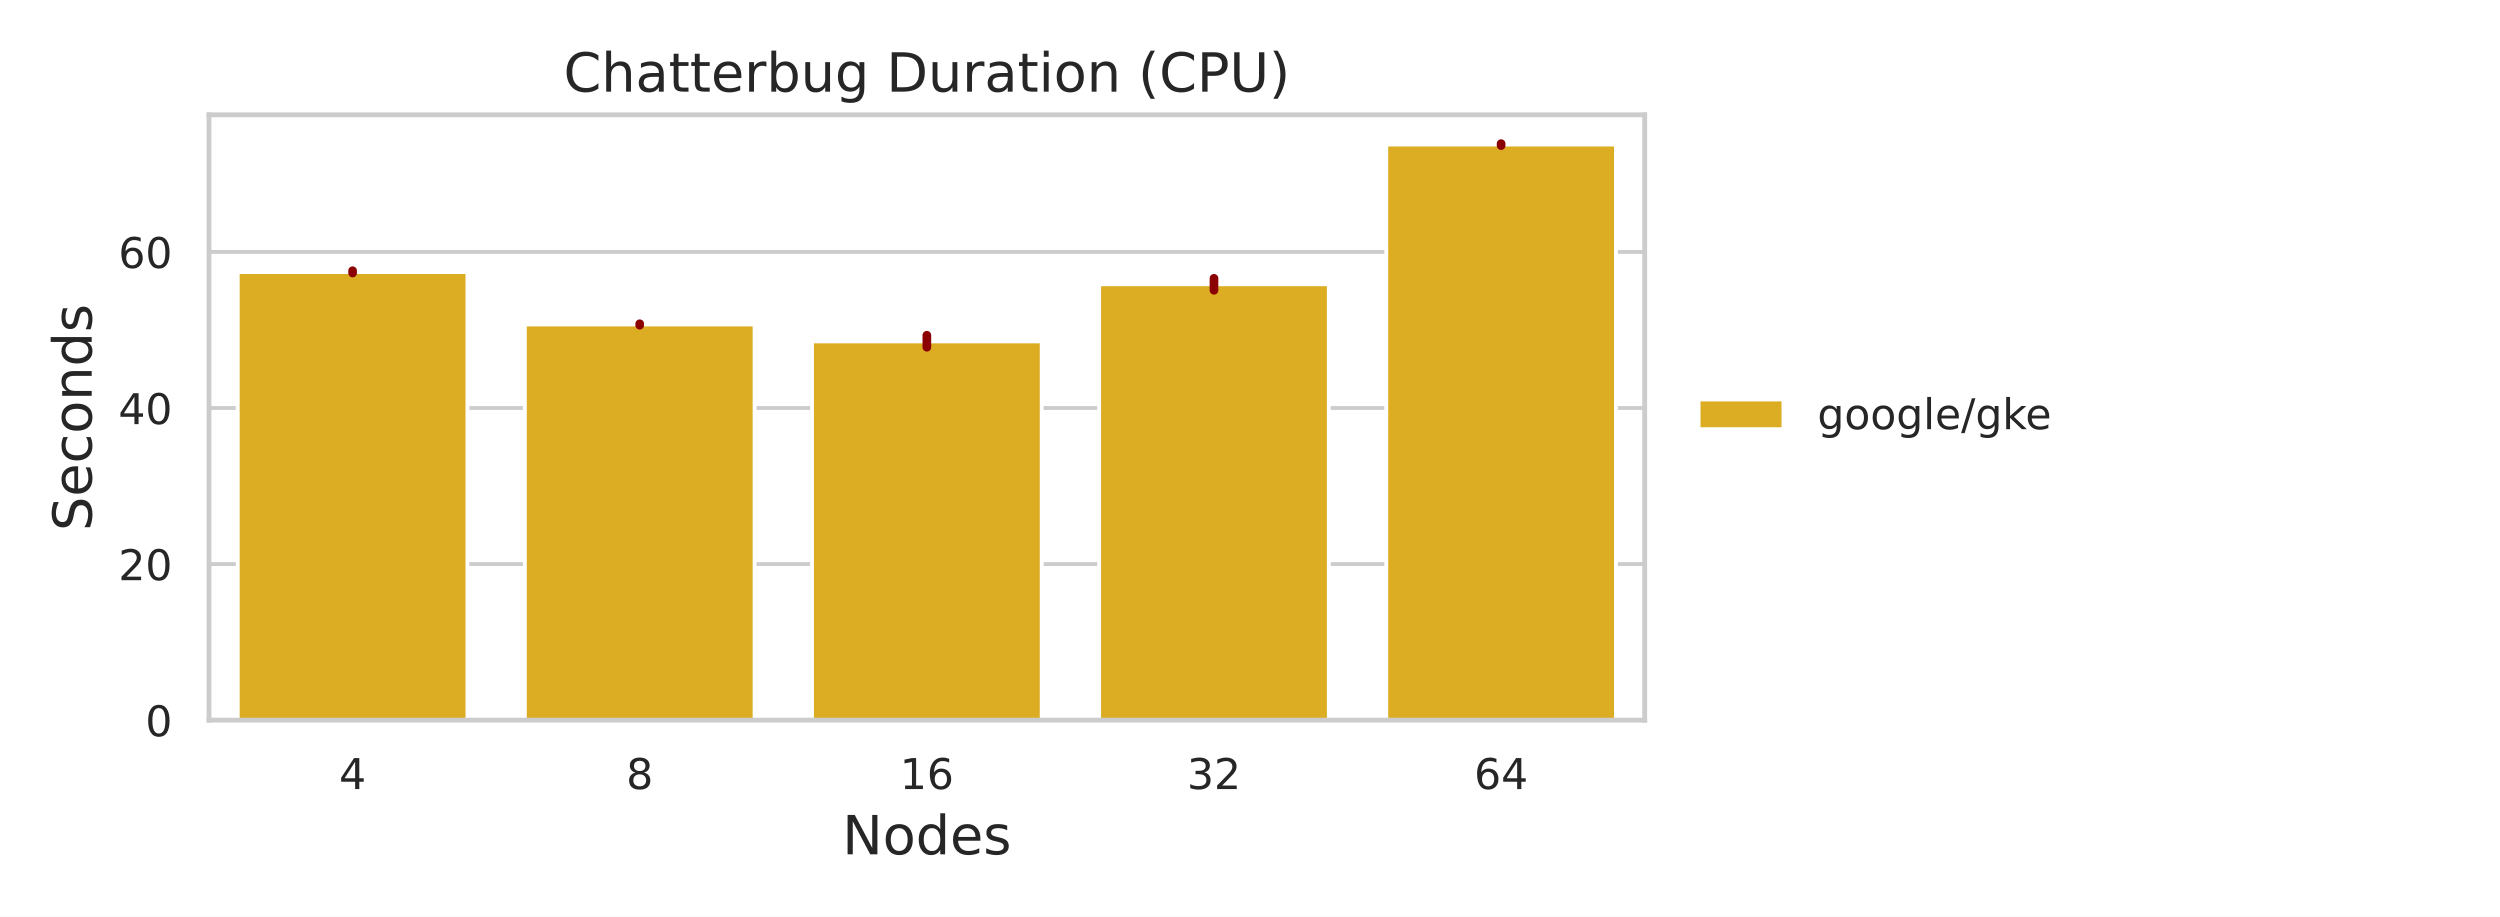
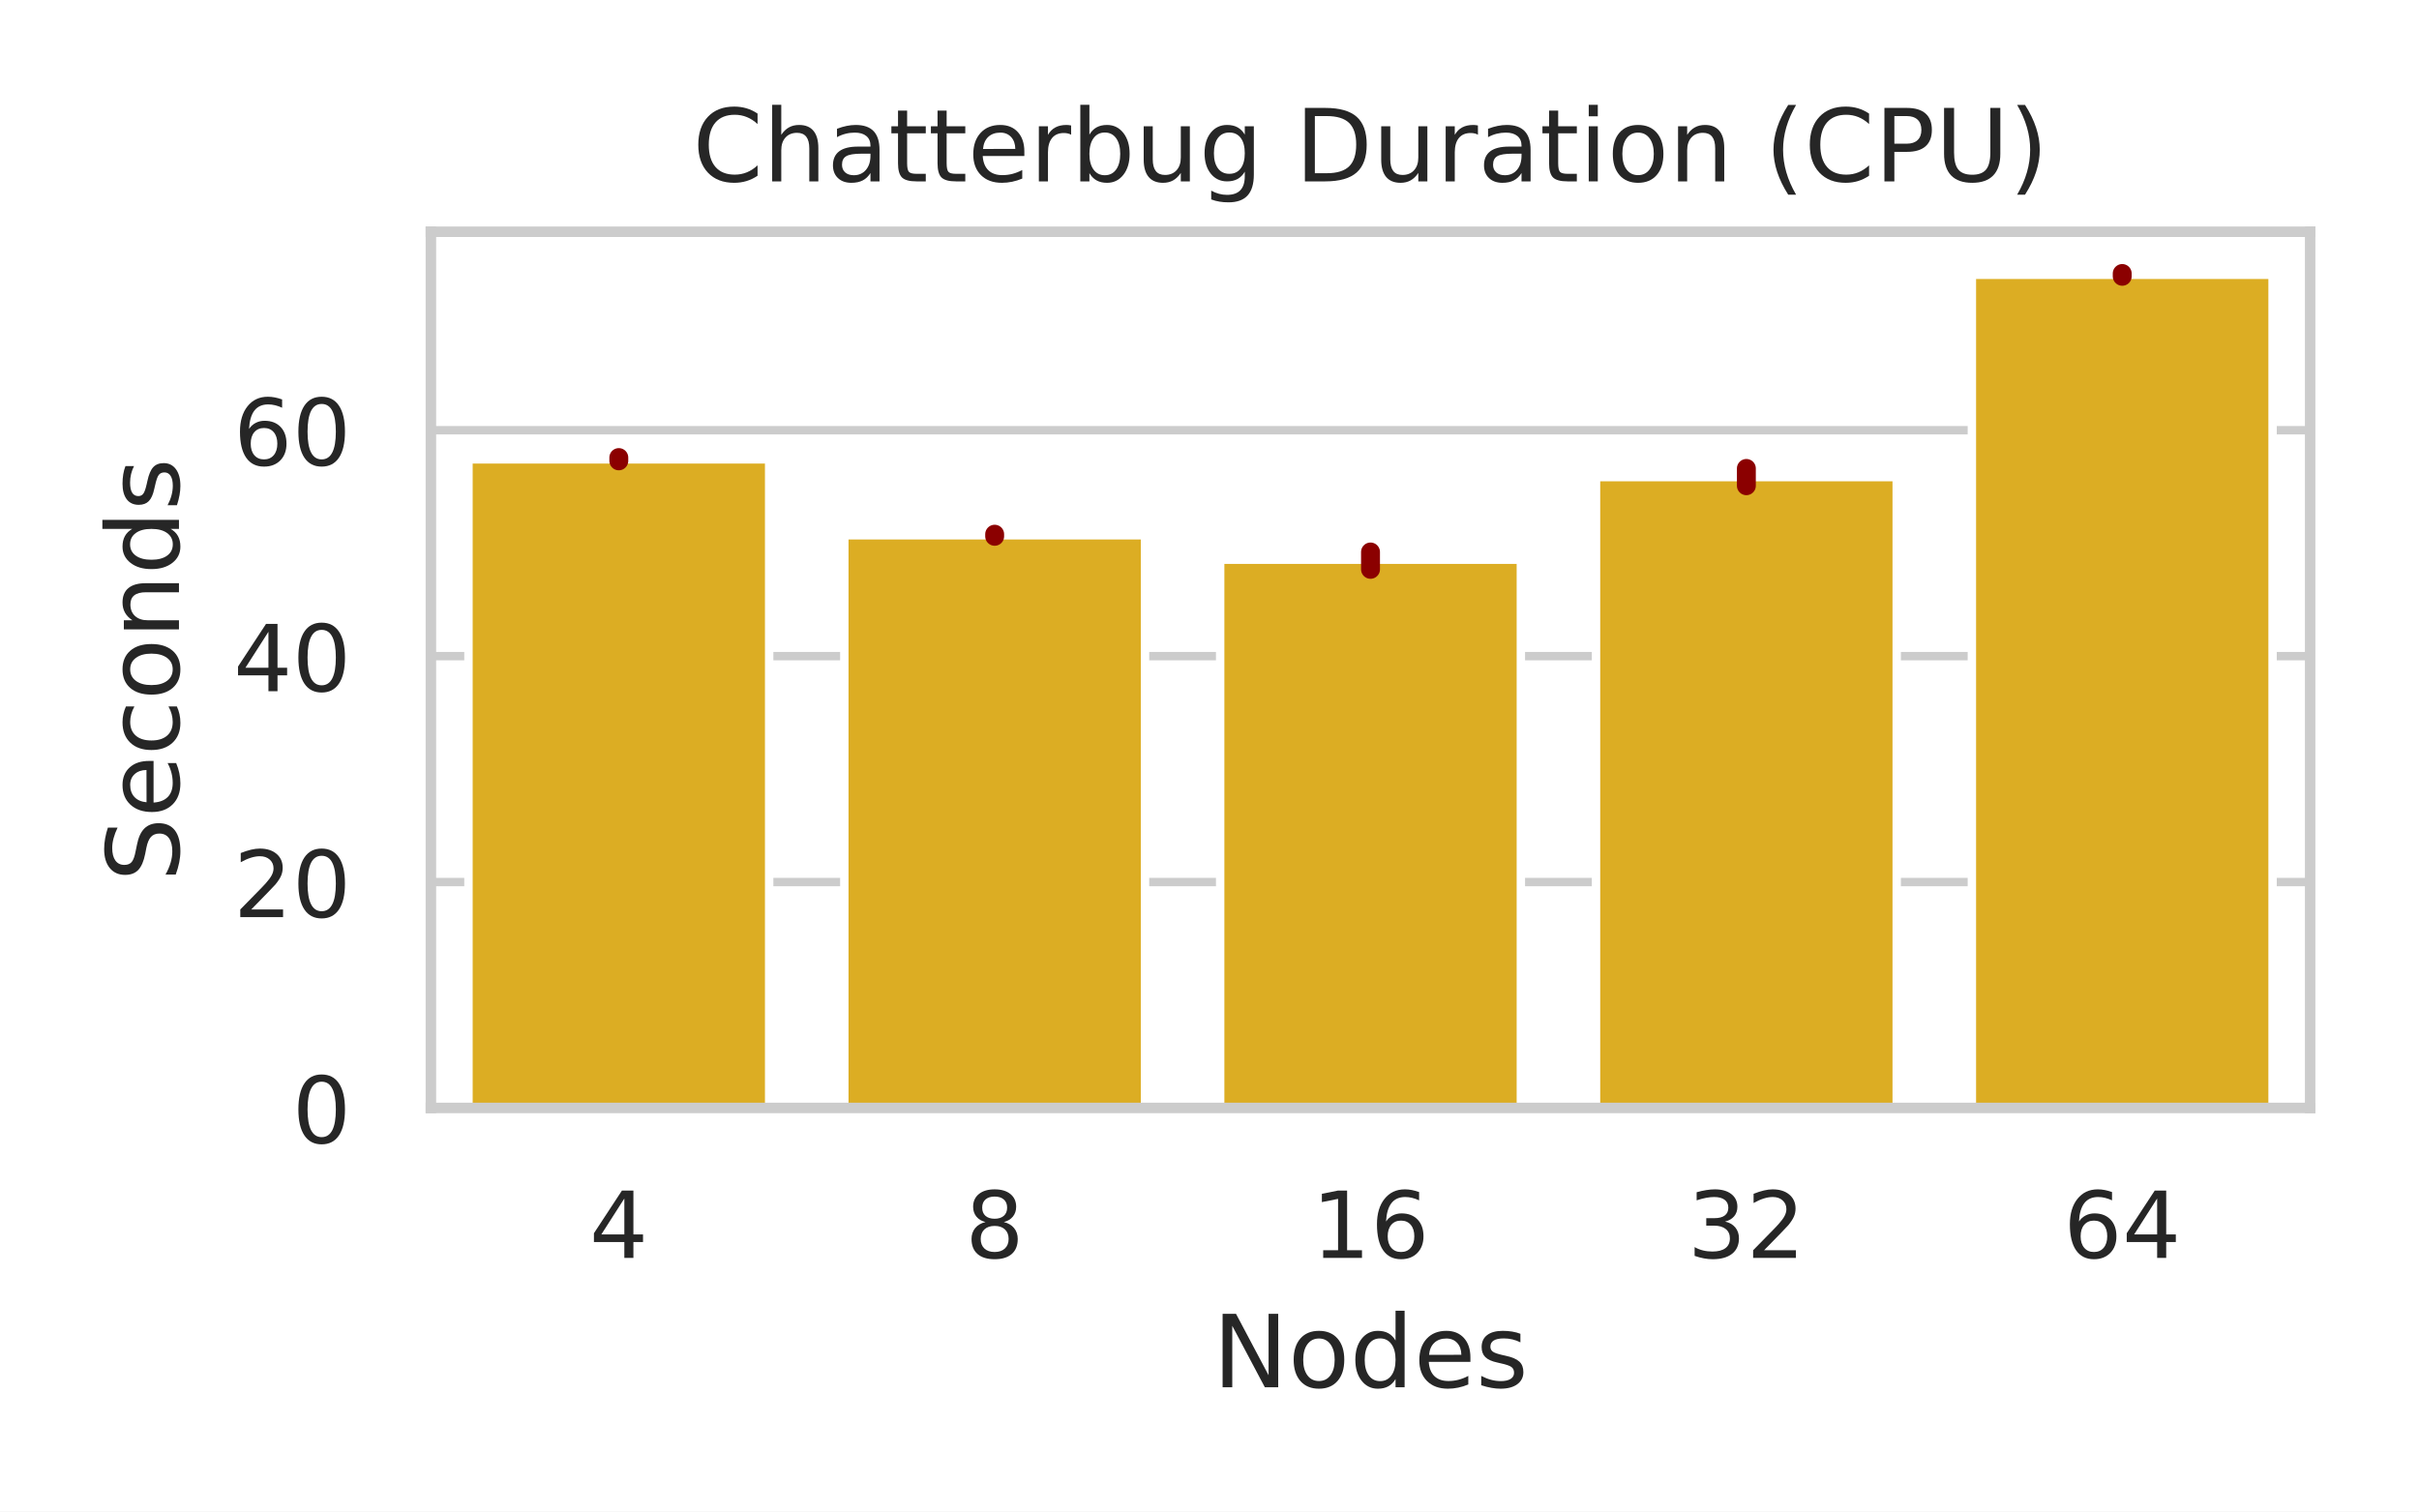
- <svg xmlns="http://www.w3.org/2000/svg" xmlns:xlink="http://www.w3.org/1999/xlink" width="648pt" height="237.6pt" viewBox="0 0 648 237.6" version="1.1">
+ <svg xmlns="http://www.w3.org/2000/svg" xmlns:xlink="http://www.w3.org/1999/xlink" width="288pt" height="180pt" viewBox="0 0 288 180" version="1.1">
  <defs>
    <style type="text/css">*{stroke-linejoin: round; stroke-linecap: butt}</style>
  </defs>
  <g id="figure_1">
    <g id="patch_1">
-       <path d="M 0 237.6  L 648 237.6  L 648 0  L 0 0  z " style="fill: #ffffff" />
+       <path d="M 0 180  L 288 180  L 288 0  L 0 0  z " style="fill: #ffffff" />
    </g>
    <g id="axes_1">
      <g id="patch_2">
-         <path d="M 54.18 186.66  L 426.301 186.66  L 426.301 29.76  L 54.18 29.76  z " style="fill: #ffffff" />
+         <path d="M 51.3 131.94  L 275.04 131.94  L 275.04 27.6  L 51.3 27.6  z " style="fill: #ffffff" />
      </g>
      <g id="matplotlib.axis_1">
        <g id="xtick_1">
          <g id="text_1">
-             <g style="fill: #262626" transform="translate(87.89275 204.5183) scale(0.11 -0.11)">
+             <g style="fill: #262626" transform="translate(70.17463 149.7983) scale(0.11 -0.11)">
              <defs>
                <path id="DejaVuSans-34" d="M 2419 4116  L 825 1625  L 2419 1625  L 2419 4116  z M 2253 4666  L 3047 4666  L 3047 1625  L 3713 1625  L 3713 1100  L 3047 1100  L 3047 0  L 2419 0  L 2419 1100  L 313 1100  L 313 1709  L 2253 4666  z " transform="scale(0.015625)" />
              </defs>
              <use xlink:href="#DejaVuSans-34" />
            </g>
          </g>
        </g>
        <g id="xtick_2">
          <g id="text_2">
-             <g style="fill: #262626" transform="translate(162.317 204.5183) scale(0.11 -0.11)">
+             <g style="fill: #262626" transform="translate(114.9226 149.7983) scale(0.11 -0.11)">
              <defs>
                <path id="DejaVuSans-38" d="M 2034 2216  Q 1584 2216 1326 1975  Q 1069 1734 1069 1313  Q 1069 891 1326 650  Q 1584 409 2034 409  Q 2484 409 2743 651  Q 3003 894 3003 1313  Q 3003 1734 2745 1975  Q 2488 2216 2034 2216  z M 1403 2484  Q 997 2584 770 2862  Q 544 3141 544 3541  Q 544 4100 942 4425  Q 1341 4750 2034 4750  Q 2731 4750 3128 4425  Q 3525 4100 3525 3541  Q 3525 3141 3298 2862  Q 3072 2584 2669 2484  Q 3125 2378 3379 2068  Q 3634 1759 3634 1313  Q 3634 634 3220 271  Q 2806 -91 2034 -91  Q 1263 -91 848 271  Q 434 634 434 1313  Q 434 1759 690 2068  Q 947 2378 1403 2484  z M 1172 3481  Q 1172 3119 1398 2916  Q 1625 2713 2034 2713  Q 2441 2713 2670 2916  Q 2900 3119 2900 3481  Q 2900 3844 2670 4047  Q 2441 4250 2034 4250  Q 1625 4250 1398 4047  Q 1172 3844 1172 3481  z " transform="scale(0.015625)" />
              </defs>
              <use xlink:href="#DejaVuSans-38" />
            </g>
          </g>
        </g>
        <g id="xtick_3">
          <g id="text_3">
-             <g style="fill: #262626" transform="translate(233.2419 204.5183) scale(0.11 -0.11)">
+             <g style="fill: #262626" transform="translate(156.1712 149.7983) scale(0.11 -0.11)">
              <defs>
                <path id="DejaVuSans-31" d="M 794 531  L 1825 531  L 1825 4091  L 703 3866  L 703 4441  L 1819 4666  L 2450 4666  L 2450 531  L 3481 531  L 3481 0  L 794 0  L 794 531  z " transform="scale(0.015625)" />
                <path id="DejaVuSans-36" d="M 2113 2584  Q 1688 2584 1439 2293  Q 1191 2003 1191 1497  Q 1191 994 1439 701  Q 1688 409 2113 409  Q 2538 409 2786 701  Q 3034 994 3034 1497  Q 3034 2003 2786 2293  Q 2538 2584 2113 2584  z M 3366 4563  L 3366 3988  Q 3128 4100 2886 4159  Q 2644 4219 2406 4219  Q 1781 4219 1451 3797  Q 1122 3375 1075 2522  Q 1259 2794 1537 2939  Q 1816 3084 2150 3084  Q 2853 3084 3261 2657  Q 3669 2231 3669 1497  Q 3669 778 3244 343  Q 2819 -91 2113 -91  Q 1303 -91 875 529  Q 447 1150 447 2328  Q 447 3434 972 4092  Q 1497 4750 2381 4750  Q 2619 4750 2861 4703  Q 3103 4656 3366 4563  z " transform="scale(0.015625)" />
              </defs>
              <use xlink:href="#DejaVuSans-31" />
              <use xlink:href="#DejaVuSans-36" x="63.623" />
            </g>
          </g>
        </g>
        <g id="xtick_4">
          <g id="text_4">
-             <g style="fill: #262626" transform="translate(307.6661 204.5183) scale(0.11 -0.11)">
+             <g style="fill: #262626" transform="translate(200.9193 149.7983) scale(0.11 -0.11)">
              <defs>
                <path id="DejaVuSans-33" d="M 2597 2516  Q 3050 2419 3304 2112  Q 3559 1806 3559 1356  Q 3559 666 3084 287  Q 2609 -91 1734 -91  Q 1441 -91 1130 -33  Q 819 25 488 141  L 488 750  Q 750 597 1062 519  Q 1375 441 1716 441  Q 2309 441 2620 675  Q 2931 909 2931 1356  Q 2931 1769 2642 2001  Q 2353 2234 1838 2234  L 1294 2234  L 1294 2753  L 1863 2753  Q 2328 2753 2575 2939  Q 2822 3125 2822 3475  Q 2822 3834 2567 4026  Q 2313 4219 1838 4219  Q 1578 4219 1281 4162  Q 984 4106 628 3988  L 628 4550  Q 988 4650 1302 4700  Q 1616 4750 1894 4750  Q 2613 4750 3031 4423  Q 3450 4097 3450 3541  Q 3450 3153 3228 2886  Q 3006 2619 2597 2516  z " transform="scale(0.015625)" />
                <path id="DejaVuSans-32" d="M 1228 531  L 3431 531  L 3431 0  L 469 0  L 469 531  Q 828 903 1448 1529  Q 2069 2156 2228 2338  Q 2531 2678 2651 2914  Q 2772 3150 2772 3378  Q 2772 3750 2511 3984  Q 2250 4219 1831 4219  Q 1534 4219 1204 4116  Q 875 4013 500 3803  L 500 4441  Q 881 4594 1212 4672  Q 1544 4750 1819 4750  Q 2544 4750 2975 4387  Q 3406 4025 3406 3419  Q 3406 3131 3298 2873  Q 3191 2616 2906 2266  Q 2828 2175 2409 1742  Q 1991 1309 1228 531  z " transform="scale(0.015625)" />
              </defs>
              <use xlink:href="#DejaVuSans-33" />
              <use xlink:href="#DejaVuSans-32" x="63.623" />
            </g>
          </g>
        </g>
        <g id="xtick_5">
          <g id="text_5">
-             <g style="fill: #262626" transform="translate(382.0903 204.5183) scale(0.11 -0.11)">
+             <g style="fill: #262626" transform="translate(245.6672 149.7983) scale(0.11 -0.11)">
              <use xlink:href="#DejaVuSans-36" />
              <use xlink:href="#DejaVuSans-34" x="63.623" />
            </g>
          </g>
        </g>
        <g id="text_6">
-           <g style="fill: #262626" transform="translate(218.3229 221.4437) scale(0.14 -0.14)">
+           <g style="fill: #262626" transform="translate(144.3834 165.2041) scale(0.12 -0.12)">
            <defs>
              <path id="DejaVuSans-4e" d="M 628 4666  L 1478 4666  L 3547 763  L 3547 4666  L 4159 4666  L 4159 0  L 3309 0  L 1241 3903  L 1241 0  L 628 0  L 628 4666  z " transform="scale(0.015625)" />
              <path id="DejaVuSans-6f" d="M 1959 3097  Q 1497 3097 1228 2736  Q 959 2375 959 1747  Q 959 1119 1226 758  Q 1494 397 1959 397  Q 2419 397 2687 759  Q 2956 1122 2956 1747  Q 2956 2369 2687 2733  Q 2419 3097 1959 3097  z M 1959 3584  Q 2709 3584 3137 3096  Q 3566 2609 3566 1747  Q 3566 888 3137 398  Q 2709 -91 1959 -91  Q 1206 -91 779 398  Q 353 888 353 1747  Q 353 2609 779 3096  Q 1206 3584 1959 3584  z " transform="scale(0.015625)" />
              <path id="DejaVuSans-64" d="M 2906 2969  L 2906 4863  L 3481 4863  L 3481 0  L 2906 0  L 2906 525  Q 2725 213 2448 61  Q 2172 -91 1784 -91  Q 1150 -91 751 415  Q 353 922 353 1747  Q 353 2572 751 3078  Q 1150 3584 1784 3584  Q 2172 3584 2448 3432  Q 2725 3281 2906 2969  z M 947 1747  Q 947 1113 1208 752  Q 1469 391 1925 391  Q 2381 391 2643 752  Q 2906 1113 2906 1747  Q 2906 2381 2643 2742  Q 2381 3103 1925 3103  Q 1469 3103 1208 2742  Q 947 2381 947 1747  z " transform="scale(0.015625)" />
              <path id="DejaVuSans-65" d="M 3597 1894  L 3597 1613  L 953 1613  Q 991 1019 1311 708  Q 1631 397 2203 397  Q 2534 397 2845 478  Q 3156 559 3463 722  L 3463 178  Q 3153 47 2828 -22  Q 2503 -91 2169 -91  Q 1331 -91 842 396  Q 353 884 353 1716  Q 353 2575 817 3079  Q 1281 3584 2069 3584  Q 2775 3584 3186 3129  Q 3597 2675 3597 1894  z M 3022 2063  Q 3016 2534 2758 2815  Q 2500 3097 2075 3097  Q 1594 3097 1305 2825  Q 1016 2553 972 2059  L 3022 2063  z " transform="scale(0.015625)" />
              <path id="DejaVuSans-73" d="M 2834 3397  L 2834 2853  Q 2591 2978 2328 3040  Q 2066 3103 1784 3103  Q 1356 3103 1142 2972  Q 928 2841 928 2578  Q 928 2378 1081 2264  Q 1234 2150 1697 2047  L 1894 2003  Q 2506 1872 2764 1633  Q 3022 1394 3022 966  Q 3022 478 2636 193  Q 2250 -91 1575 -91  Q 1294 -91 989 -36  Q 684 19 347 128  L 347 722  Q 666 556 975 473  Q 1284 391 1588 391  Q 1994 391 2212 530  Q 2431 669 2431 922  Q 2431 1156 2273 1281  Q 2116 1406 1581 1522  L 1381 1569  Q 847 1681 609 1914  Q 372 2147 372 2553  Q 372 3047 722 3315  Q 1072 3584 1716 3584  Q 2034 3584 2315 3537  Q 2597 3491 2834 3397  z " transform="scale(0.015625)" />
            </defs>
            <use xlink:href="#DejaVuSans-4e" />
            <use xlink:href="#DejaVuSans-6f" x="74.805" />
            <use xlink:href="#DejaVuSans-64" x="135.986" />
            <use xlink:href="#DejaVuSans-65" x="199.463" />
            <use xlink:href="#DejaVuSans-73" x="260.986" />
          </g>
        </g>
      </g>
      <g id="matplotlib.axis_2">
        <g id="ytick_1">
          <g id="line2d_1">
-             <path d="M 54.18 186.66  L 426.301 186.66  " clip-path="url(#p28bffef55b)" style="fill: none; stroke: #cccccc; stroke-linecap: round" />
+             <path d="M 51.3 131.94  L 275.04 131.94  " clip-path="url(#p2cdebc1aa5)" style="fill: none; stroke: #cccccc; stroke-linecap: round" />
          </g>
          <g id="text_7">
-             <g style="fill: #262626" transform="translate(37.68125 190.8391) scale(0.11 -0.11)">
+             <g style="fill: #262626" transform="translate(34.80125 136.1191) scale(0.11 -0.11)">
              <defs>
                <path id="DejaVuSans-30" d="M 2034 4250  Q 1547 4250 1301 3770  Q 1056 3291 1056 2328  Q 1056 1369 1301 889  Q 1547 409 2034 409  Q 2525 409 2770 889  Q 3016 1369 3016 2328  Q 3016 3291 2770 3770  Q 2525 4250 2034 4250  z M 2034 4750  Q 2819 4750 3233 4129  Q 3647 3509 3647 2328  Q 3647 1150 3233 529  Q 2819 -91 2034 -91  Q 1250 -91 836 529  Q 422 1150 422 2328  Q 422 3509 836 4129  Q 1250 4750 2034 4750  z " transform="scale(0.015625)" />
              </defs>
              <use xlink:href="#DejaVuSans-30" />
            </g>
          </g>
        </g>
        <g id="ytick_2">
          <g id="line2d_2">
-             <path d="M 54.18 146.205  L 426.301 146.205  " clip-path="url(#p28bffef55b)" style="fill: none; stroke: #cccccc; stroke-linecap: round" />
+             <path d="M 51.3 105.037  L 275.04 105.037  " clip-path="url(#p2cdebc1aa5)" style="fill: none; stroke: #cccccc; stroke-linecap: round" />
          </g>
          <g id="text_8">
-             <g style="fill: #262626" transform="translate(30.6825 150.3841) scale(0.11 -0.11)">
+             <g style="fill: #262626" transform="translate(27.8025 109.2162) scale(0.11 -0.11)">
              <use xlink:href="#DejaVuSans-32" />
              <use xlink:href="#DejaVuSans-30" x="63.623" />
            </g>
          </g>
        </g>
        <g id="ytick_3">
          <g id="line2d_3">
-             <path d="M 54.18 105.75  L 426.301 105.75  " clip-path="url(#p28bffef55b)" style="fill: none; stroke: #cccccc; stroke-linecap: round" />
+             <path d="M 51.3 78.134  L 275.04 78.134  " clip-path="url(#p2cdebc1aa5)" style="fill: none; stroke: #cccccc; stroke-linecap: round" />
          </g>
          <g id="text_9">
-             <g style="fill: #262626" transform="translate(30.6825 109.9291) scale(0.11 -0.11)">
+             <g style="fill: #262626" transform="translate(27.8025 82.31319) scale(0.11 -0.11)">
              <use xlink:href="#DejaVuSans-34" />
              <use xlink:href="#DejaVuSans-30" x="63.623" />
            </g>
          </g>
        </g>
        <g id="ytick_4">
          <g id="line2d_4">
-             <path d="M 54.18 65.295  L 426.301 65.295  " clip-path="url(#p28bffef55b)" style="fill: none; stroke: #cccccc; stroke-linecap: round" />
+             <path d="M 51.3 51.231  L 275.04 51.231  " clip-path="url(#p2cdebc1aa5)" style="fill: none; stroke: #cccccc; stroke-linecap: round" />
          </g>
          <g id="text_10">
-             <g style="fill: #262626" transform="translate(30.6825 69.47407) scale(0.11 -0.11)">
+             <g style="fill: #262626" transform="translate(27.8025 55.41021) scale(0.11 -0.11)">
              <use xlink:href="#DejaVuSans-36" />
              <use xlink:href="#DejaVuSans-30" x="63.623" />
            </g>
          </g>
        </g>
        <g id="text_11">
-           <g style="fill: #262626" transform="translate(23.77094 137.6198) rotate(-90) scale(0.14 -0.14)">
+           <g style="fill: #262626" transform="translate(21.30688 104.9784) rotate(-90) scale(0.12 -0.12)">
            <defs>
              <path id="DejaVuSans-53" d="M 3425 4513  L 3425 3897  Q 3066 4069 2747 4153  Q 2428 4238 2131 4238  Q 1616 4238 1336 4038  Q 1056 3838 1056 3469  Q 1056 3159 1242 3001  Q 1428 2844 1947 2747  L 2328 2669  Q 3034 2534 3370 2195  Q 3706 1856 3706 1288  Q 3706 609 3251 259  Q 2797 -91 1919 -91  Q 1588 -91 1214 -16  Q 841 59 441 206  L 441 856  Q 825 641 1194 531  Q 1563 422 1919 422  Q 2459 422 2753 634  Q 3047 847 3047 1241  Q 3047 1584 2836 1778  Q 2625 1972 2144 2069  L 1759 2144  Q 1053 2284 737 2584  Q 422 2884 422 3419  Q 422 4038 858 4394  Q 1294 4750 2059 4750  Q 2388 4750 2728 4690  Q 3069 4631 3425 4513  z " transform="scale(0.015625)" />
              <path id="DejaVuSans-63" d="M 3122 3366  L 3122 2828  Q 2878 2963 2633 3030  Q 2388 3097 2138 3097  Q 1578 3097 1268 2742  Q 959 2388 959 1747  Q 959 1106 1268 751  Q 1578 397 2138 397  Q 2388 397 2633 464  Q 2878 531 3122 666  L 3122 134  Q 2881 22 2623 -34  Q 2366 -91 2075 -91  Q 1284 -91 818 406  Q 353 903 353 1747  Q 353 2603 823 3093  Q 1294 3584 2113 3584  Q 2378 3584 2631 3529  Q 2884 3475 3122 3366  z " transform="scale(0.015625)" />
              <path id="DejaVuSans-6e" d="M 3513 2113  L 3513 0  L 2938 0  L 2938 2094  Q 2938 2591 2744 2837  Q 2550 3084 2163 3084  Q 1697 3084 1428 2787  Q 1159 2491 1159 1978  L 1159 0  L 581 0  L 581 3500  L 1159 3500  L 1159 2956  Q 1366 3272 1645 3428  Q 1925 3584 2291 3584  Q 2894 3584 3203 3211  Q 3513 2838 3513 2113  z " transform="scale(0.015625)" />
            </defs>
            <use xlink:href="#DejaVuSans-53" />
            <use xlink:href="#DejaVuSans-65" x="63.477" />
            <use xlink:href="#DejaVuSans-63" x="125" />
            <use xlink:href="#DejaVuSans-6f" x="179.98" />
            <use xlink:href="#DejaVuSans-6e" x="241.162" />
            <use xlink:href="#DejaVuSans-64" x="304.541" />
            <use xlink:href="#DejaVuSans-73" x="368.018" />
          </g>
        </g>
      </g>
      <g id="patch_3">
-         <path d="M 61.622 186.66  L 121.162 186.66  L 121.162 70.513  L 61.622 70.513  z " clip-path="url(#p28bffef55b)" style="fill: #dcad23; stroke: #ffffff; stroke-linejoin: miter" />
+         <path d="M 55.775 131.94  L 91.573 131.94  L 91.573 54.701  L 55.775 54.701  z " clip-path="url(#p2cdebc1aa5)" style="fill: #dcad23; stroke: #ffffff; stroke-linejoin: miter" />
      </g>
      <g id="patch_4">
-         <path d="M 136.047 186.66  L 195.586 186.66  L 195.586 84.107  L 136.047 84.107  z " clip-path="url(#p28bffef55b)" style="fill: #dcad23; stroke: #ffffff; stroke-linejoin: miter" />
+         <path d="M 100.523 131.94  L 136.321 131.94  L 136.321 63.741  L 100.523 63.741  z " clip-path="url(#p2cdebc1aa5)" style="fill: #dcad23; stroke: #ffffff; stroke-linejoin: miter" />
      </g>
      <g id="patch_5">
-         <path d="M 210.471 186.66  L 270.01 186.66  L 270.01 88.484  L 210.471 88.484  z " clip-path="url(#p28bffef55b)" style="fill: #dcad23; stroke: #ffffff; stroke-linejoin: miter" />
+         <path d="M 145.271 131.94  L 181.069 131.94  L 181.069 66.652  L 145.271 66.652  z " clip-path="url(#p2cdebc1aa5)" style="fill: #dcad23; stroke: #ffffff; stroke-linejoin: miter" />
      </g>
      <g id="patch_6">
-         <path d="M 284.895 186.66  L 344.435 186.66  L 344.435 73.69  L 284.895 73.69  z " clip-path="url(#p28bffef55b)" style="fill: #dcad23; stroke: #ffffff; stroke-linejoin: miter" />
+         <path d="M 190.019 131.94  L 225.817 131.94  L 225.817 56.814  L 190.019 56.814  z " clip-path="url(#p2cdebc1aa5)" style="fill: #dcad23; stroke: #ffffff; stroke-linejoin: miter" />
      </g>
      <g id="patch_7">
-         <path d="M 359.319 186.66  L 418.859 186.66  L 418.859 37.467  L 359.319 37.467  z " clip-path="url(#p28bffef55b)" style="fill: #dcad23; stroke: #ffffff; stroke-linejoin: miter" />
+         <path d="M 234.767 131.94  L 270.565 131.94  L 270.565 32.725  L 234.767 32.725  z " clip-path="url(#p2cdebc1aa5)" style="fill: #dcad23; stroke: #ffffff; stroke-linejoin: miter" />
      </g>
      <g id="patch_8">
-         <path d="M 91.392 186.66  L 91.392 186.66  L 91.392 186.66  L 91.392 186.66  z " clip-path="url(#p28bffef55b)" style="fill: #dcad23; stroke: #ffffff; stroke-linejoin: miter" />
+         <path d="M 73.674 131.94  L 73.674 131.94  L 73.674 131.94  L 73.674 131.94  z " clip-path="url(#p2cdebc1aa5)" style="fill: #dcad23; stroke: #ffffff; stroke-linejoin: miter" />
      </g>
      <g id="line2d_5">
-         <path d="M 91.392 70.764  L 91.392 70.175  " clip-path="url(#p28bffef55b)" style="fill: none; stroke: #8b0000; stroke-width: 2.25; stroke-linecap: round" />
+         <path d="M 73.674 54.881  L 73.674 54.489  " clip-path="url(#p2cdebc1aa5)" style="fill: none; stroke: #8b0000; stroke-width: 2.25; stroke-linecap: round" />
      </g>
      <g id="line2d_6">
-         <path d="M 165.816 84.296  L 165.816 83.918  " clip-path="url(#p28bffef55b)" style="fill: none; stroke: #8b0000; stroke-width: 2.25; stroke-linecap: round" />
+         <path d="M 118.422 63.867  L 118.422 63.615  " clip-path="url(#p2cdebc1aa5)" style="fill: none; stroke: #8b0000; stroke-width: 2.25; stroke-linecap: round" />
      </g>
      <g id="line2d_7">
-         <path d="M 240.241 90.005  L 240.241 86.896  " clip-path="url(#p28bffef55b)" style="fill: none; stroke: #8b0000; stroke-width: 2.25; stroke-linecap: round" />
+         <path d="M 163.17 67.8  L 163.17 65.732  " clip-path="url(#p2cdebc1aa5)" style="fill: none; stroke: #8b0000; stroke-width: 2.25; stroke-linecap: round" />
      </g>
      <g id="line2d_8">
-         <path d="M 314.665 75.24  L 314.665 72.141  " clip-path="url(#p28bffef55b)" style="fill: none; stroke: #8b0000; stroke-width: 2.25; stroke-linecap: round" />
+         <path d="M 207.918 57.844  L 207.918 55.784  " clip-path="url(#p2cdebc1aa5)" style="fill: none; stroke: #8b0000; stroke-width: 2.25; stroke-linecap: round" />
      </g>
      <g id="line2d_9">
-         <path d="M 389.089 37.735  L 389.089 37.231  " clip-path="url(#p28bffef55b)" style="fill: none; stroke: #8b0000; stroke-width: 2.25; stroke-linecap: round" />
+         <path d="M 252.666 32.904  L 252.666 32.569  " clip-path="url(#p2cdebc1aa5)" style="fill: none; stroke: #8b0000; stroke-width: 2.25; stroke-linecap: round" />
      </g>
      <g id="patch_9">
-         <path d="M 54.18 186.66  L 54.18 29.76  " style="fill: none; stroke: #cccccc; stroke-width: 1.25; stroke-linejoin: miter; stroke-linecap: square" />
+         <path d="M 51.3 131.94  L 51.3 27.6  " style="fill: none; stroke: #cccccc; stroke-width: 1.25; stroke-linejoin: miter; stroke-linecap: square" />
      </g>
      <g id="patch_10">
-         <path d="M 426.301 186.66  L 426.301 29.76  " style="fill: none; stroke: #cccccc; stroke-width: 1.25; stroke-linejoin: miter; stroke-linecap: square" />
+         <path d="M 275.04 131.94  L 275.04 27.6  " style="fill: none; stroke: #cccccc; stroke-width: 1.25; stroke-linejoin: miter; stroke-linecap: square" />
      </g>
      <g id="patch_11">
-         <path d="M 54.18 186.66  L 426.301 186.66  " style="fill: none; stroke: #cccccc; stroke-width: 1.25; stroke-linejoin: miter; stroke-linecap: square" />
+         <path d="M 51.3 131.94  L 275.04 131.94  " style="fill: none; stroke: #cccccc; stroke-width: 1.25; stroke-linejoin: miter; stroke-linecap: square" />
      </g>
      <g id="patch_12">
-         <path d="M 54.18 29.76  L 426.301 29.76  " style="fill: none; stroke: #cccccc; stroke-width: 1.25; stroke-linejoin: miter; stroke-linecap: square" />
+         <path d="M 51.3 27.6  L 275.04 27.6  " style="fill: none; stroke: #cccccc; stroke-width: 1.25; stroke-linejoin: miter; stroke-linecap: square" />
      </g>
      <g id="text_12">
-         <g style="fill: #262626" transform="translate(146.084 23.76) scale(0.14 -0.14)">
+         <g style="fill: #262626" transform="translate(82.46438 21.6) scale(0.12 -0.12)">
          <defs>
            <path id="DejaVuSans-43" d="M 4122 4306  L 4122 3641  Q 3803 3938 3442 4084  Q 3081 4231 2675 4231  Q 1875 4231 1450 3742  Q 1025 3253 1025 2328  Q 1025 1406 1450 917  Q 1875 428 2675 428  Q 3081 428 3442 575  Q 3803 722 4122 1019  L 4122 359  Q 3791 134 3420 21  Q 3050 -91 2638 -91  Q 1578 -91 968 557  Q 359 1206 359 2328  Q 359 3453 968 4101  Q 1578 4750 2638 4750  Q 3056 4750 3426 4639  Q 3797 4528 4122 4306  z " transform="scale(0.015625)" />
            <path id="DejaVuSans-68" d="M 3513 2113  L 3513 0  L 2938 0  L 2938 2094  Q 2938 2591 2744 2837  Q 2550 3084 2163 3084  Q 1697 3084 1428 2787  Q 1159 2491 1159 1978  L 1159 0  L 581 0  L 581 4863  L 1159 4863  L 1159 2956  Q 1366 3272 1645 3428  Q 1925 3584 2291 3584  Q 2894 3584 3203 3211  Q 3513 2838 3513 2113  z " transform="scale(0.015625)" />
            <path id="DejaVuSans-61" d="M 2194 1759  Q 1497 1759 1228 1600  Q 959 1441 959 1056  Q 959 750 1161 570  Q 1363 391 1709 391  Q 2188 391 2477 730  Q 2766 1069 2766 1631  L 2766 1759  L 2194 1759  z M 3341 1997  L 3341 0  L 2766 0  L 2766 531  Q 2569 213 2275 61  Q 1981 -91 1556 -91  Q 1019 -91 701 211  Q 384 513 384 1019  Q 384 1609 779 1909  Q 1175 2209 1959 2209  L 2766 2209  L 2766 2266  Q 2766 2663 2505 2880  Q 2244 3097 1772 3097  Q 1472 3097 1187 3025  Q 903 2953 641 2809  L 641 3341  Q 956 3463 1253 3523  Q 1550 3584 1831 3584  Q 2591 3584 2966 3190  Q 3341 2797 3341 1997  z " transform="scale(0.015625)" />
            <path id="DejaVuSans-74" d="M 1172 4494  L 1172 3500  L 2356 3500  L 2356 3053  L 1172 3053  L 1172 1153  Q 1172 725 1289 603  Q 1406 481 1766 481  L 2356 481  L 2356 0  L 1766 0  Q 1100 0 847 248  Q 594 497 594 1153  L 594 3053  L 172 3053  L 172 3500  L 594 3500  L 594 4494  L 1172 4494  z " transform="scale(0.015625)" />
            <path id="DejaVuSans-72" d="M 2631 2963  Q 2534 3019 2420 3045  Q 2306 3072 2169 3072  Q 1681 3072 1420 2755  Q 1159 2438 1159 1844  L 1159 0  L 581 0  L 581 3500  L 1159 3500  L 1159 2956  Q 1341 3275 1631 3429  Q 1922 3584 2338 3584  Q 2397 3584 2469 3576  Q 2541 3569 2628 3553  L 2631 2963  z " transform="scale(0.015625)" />
            <path id="DejaVuSans-62" d="M 3116 1747  Q 3116 2381 2855 2742  Q 2594 3103 2138 3103  Q 1681 3103 1420 2742  Q 1159 2381 1159 1747  Q 1159 1113 1420 752  Q 1681 391 2138 391  Q 2594 391 2855 752  Q 3116 1113 3116 1747  z M 1159 2969  Q 1341 3281 1617 3432  Q 1894 3584 2278 3584  Q 2916 3584 3314 3078  Q 3713 2572 3713 1747  Q 3713 922 3314 415  Q 2916 -91 2278 -91  Q 1894 -91 1617 61  Q 1341 213 1159 525  L 1159 0  L 581 0  L 581 4863  L 1159 4863  L 1159 2969  z " transform="scale(0.015625)" />
            <path id="DejaVuSans-75" d="M 544 1381  L 544 3500  L 1119 3500  L 1119 1403  Q 1119 906 1312 657  Q 1506 409 1894 409  Q 2359 409 2629 706  Q 2900 1003 2900 1516  L 2900 3500  L 3475 3500  L 3475 0  L 2900 0  L 2900 538  Q 2691 219 2414 64  Q 2138 -91 1772 -91  Q 1169 -91 856 284  Q 544 659 544 1381  z M 1991 3584  L 1991 3584  z " transform="scale(0.015625)" />
            <path id="DejaVuSans-67" d="M 2906 1791  Q 2906 2416 2648 2759  Q 2391 3103 1925 3103  Q 1463 3103 1205 2759  Q 947 2416 947 1791  Q 947 1169 1205 825  Q 1463 481 1925 481  Q 2391 481 2648 825  Q 2906 1169 2906 1791  z M 3481 434  Q 3481 -459 3084 -895  Q 2688 -1331 1869 -1331  Q 1566 -1331 1297 -1286  Q 1028 -1241 775 -1147  L 775 -588  Q 1028 -725 1275 -790  Q 1522 -856 1778 -856  Q 2344 -856 2625 -561  Q 2906 -266 2906 331  L 2906 616  Q 2728 306 2450 153  Q 2172 0 1784 0  Q 1141 0 747 490  Q 353 981 353 1791  Q 353 2603 747 3093  Q 1141 3584 1784 3584  Q 2172 3584 2450 3431  Q 2728 3278 2906 2969  L 2906 3500  L 3481 3500  L 3481 434  z " transform="scale(0.015625)" />
            <path id="DejaVuSans-20" transform="scale(0.015625)" />
            <path id="DejaVuSans-44" d="M 1259 4147  L 1259 519  L 2022 519  Q 2988 519 3436 956  Q 3884 1394 3884 2338  Q 3884 3275 3436 3711  Q 2988 4147 2022 4147  L 1259 4147  z M 628 4666  L 1925 4666  Q 3281 4666 3915 4102  Q 4550 3538 4550 2338  Q 4550 1131 3912 565  Q 3275 0 1925 0  L 628 0  L 628 4666  z " transform="scale(0.015625)" />
            <path id="DejaVuSans-69" d="M 603 3500  L 1178 3500  L 1178 0  L 603 0  L 603 3500  z M 603 4863  L 1178 4863  L 1178 4134  L 603 4134  L 603 4863  z " transform="scale(0.015625)" />
            <path id="DejaVuSans-28" d="M 1984 4856  Q 1566 4138 1362 3434  Q 1159 2731 1159 2009  Q 1159 1288 1364 580  Q 1569 -128 1984 -844  L 1484 -844  Q 1016 -109 783 600  Q 550 1309 550 2009  Q 550 2706 781 3412  Q 1013 4119 1484 4856  L 1984 4856  z " transform="scale(0.015625)" />
            <path id="DejaVuSans-50" d="M 1259 4147  L 1259 2394  L 2053 2394  Q 2494 2394 2734 2622  Q 2975 2850 2975 3272  Q 2975 3691 2734 3919  Q 2494 4147 2053 4147  L 1259 4147  z M 628 4666  L 2053 4666  Q 2838 4666 3239 4311  Q 3641 3956 3641 3272  Q 3641 2581 3239 2228  Q 2838 1875 2053 1875  L 1259 1875  L 1259 0  L 628 0  L 628 4666  z " transform="scale(0.015625)" />
            <path id="DejaVuSans-55" d="M 556 4666  L 1191 4666  L 1191 1831  Q 1191 1081 1462 751  Q 1734 422 2344 422  Q 2950 422 3222 751  Q 3494 1081 3494 1831  L 3494 4666  L 4128 4666  L 4128 1753  Q 4128 841 3676 375  Q 3225 -91 2344 -91  Q 1459 -91 1007 375  Q 556 841 556 1753  L 556 4666  z " transform="scale(0.015625)" />
            <path id="DejaVuSans-29" d="M 513 4856  L 1013 4856  Q 1481 4119 1714 3412  Q 1947 2706 1947 2009  Q 1947 1309 1714 600  Q 1481 -109 1013 -844  L 513 -844  Q 928 -128 1133 580  Q 1338 1288 1338 2009  Q 1338 2731 1133 3434  Q 928 4138 513 4856  z " transform="scale(0.015625)" />
          </defs>
          <use xlink:href="#DejaVuSans-43" />
          <use xlink:href="#DejaVuSans-68" x="69.824" />
          <use xlink:href="#DejaVuSans-61" x="133.203" />
          <use xlink:href="#DejaVuSans-74" x="194.482" />
          <use xlink:href="#DejaVuSans-74" x="233.691" />
          <use xlink:href="#DejaVuSans-65" x="272.9" />
          <use xlink:href="#DejaVuSans-72" x="334.424" />
          <use xlink:href="#DejaVuSans-62" x="375.537" />
          <use xlink:href="#DejaVuSans-75" x="439.014" />
          <use xlink:href="#DejaVuSans-67" x="502.393" />
          <use xlink:href="#DejaVuSans-20" x="565.869" />
          <use xlink:href="#DejaVuSans-44" x="597.656" />
          <use xlink:href="#DejaVuSans-75" x="674.658" />
          <use xlink:href="#DejaVuSans-72" x="738.037" />
          <use xlink:href="#DejaVuSans-61" x="779.15" />
          <use xlink:href="#DejaVuSans-74" x="840.43" />
          <use xlink:href="#DejaVuSans-69" x="879.639" />
          <use xlink:href="#DejaVuSans-6f" x="907.422" />
          <use xlink:href="#DejaVuSans-6e" x="968.604" />
          <use xlink:href="#DejaVuSans-20" x="1031.982" />
          <use xlink:href="#DejaVuSans-28" x="1063.77" />
          <use xlink:href="#DejaVuSans-43" x="1102.783" />
          <use xlink:href="#DejaVuSans-50" x="1172.607" />
          <use xlink:href="#DejaVuSans-55" x="1232.91" />
          <use xlink:href="#DejaVuSans-29" x="1306.104" />
        </g>
      </g>
    </g>
-     <g id="axes_2">
-       <g id="legend_1">
-         <g id="patch_13">
-           <path d="M 440.273 111.245  L 462.273 111.245  L 462.273 103.545  L 440.273 103.545  z " style="fill: #dcad23; stroke: #ffffff; stroke-linejoin: miter" />
-         </g>
-         <g id="text_13">
-           <g style="fill: #262626" transform="translate(471.0733 111.2453) scale(0.11 -0.11)">
-             <defs>
-               <path id="DejaVuSans-6c" d="M 603 4863  L 1178 4863  L 1178 0  L 603 0  L 603 4863  z " transform="scale(0.015625)" />
-               <path id="DejaVuSans-2f" d="M 1625 4666  L 2156 4666  L 531 -594  L 0 -594  L 1625 4666  z " transform="scale(0.015625)" />
-               <path id="DejaVuSans-6b" d="M 581 4863  L 1159 4863  L 1159 1991  L 2875 3500  L 3609 3500  L 1753 1863  L 3688 0  L 2938 0  L 1159 1709  L 1159 0  L 581 0  L 581 4863  z " transform="scale(0.015625)" />
-             </defs>
-             <use xlink:href="#DejaVuSans-67" />
-             <use xlink:href="#DejaVuSans-6f" x="63.477" />
-             <use xlink:href="#DejaVuSans-6f" x="124.658" />
-             <use xlink:href="#DejaVuSans-67" x="185.84" />
-             <use xlink:href="#DejaVuSans-6c" x="249.316" />
-             <use xlink:href="#DejaVuSans-65" x="277.1" />
-             <use xlink:href="#DejaVuSans-2f" x="338.623" />
-             <use xlink:href="#DejaVuSans-67" x="372.314" />
-             <use xlink:href="#DejaVuSans-6b" x="435.791" />
-             <use xlink:href="#DejaVuSans-65" x="490.076" />
-           </g>
-         </g>
-       </g>
-     </g>
  </g>
  <defs>
-     <clipPath id="p28bffef55b">
-       <rect x="54.18" y="29.76" width="372.121" height="156.9" />
+     <clipPath id="p2cdebc1aa5">
+       <rect x="51.3" y="27.6" width="223.74" height="104.34" />
    </clipPath>
  </defs>
</svg>
